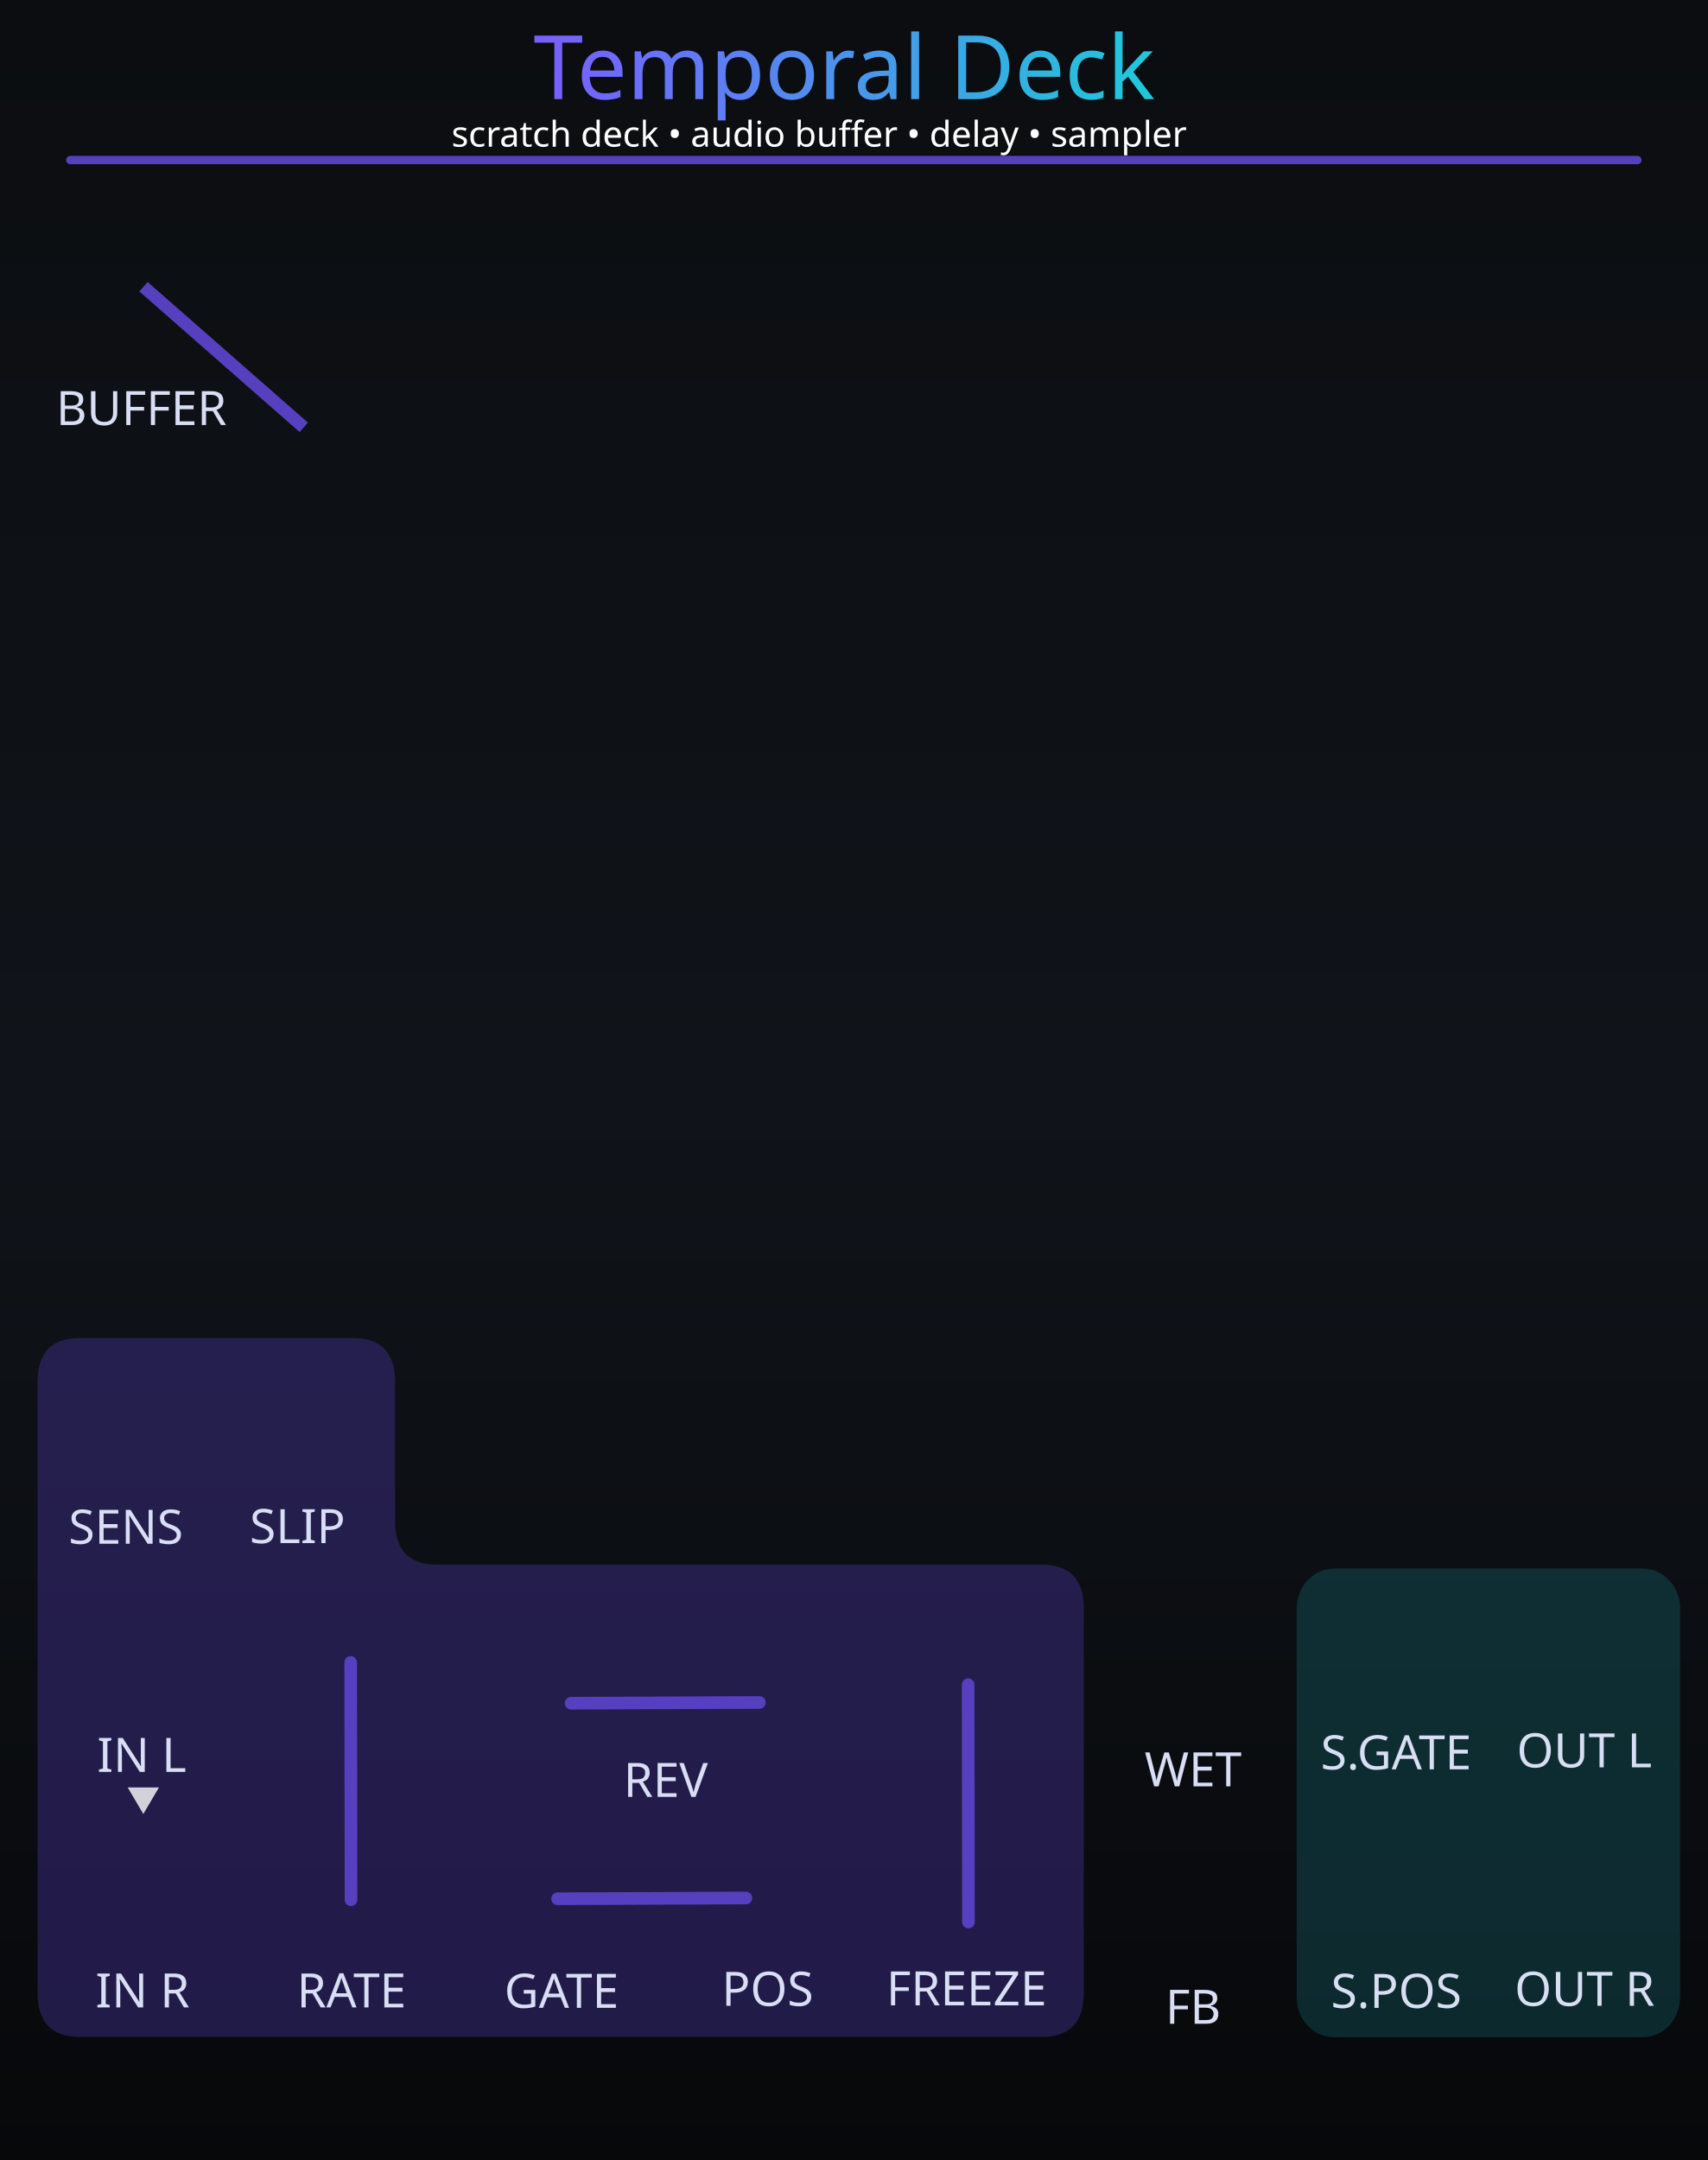
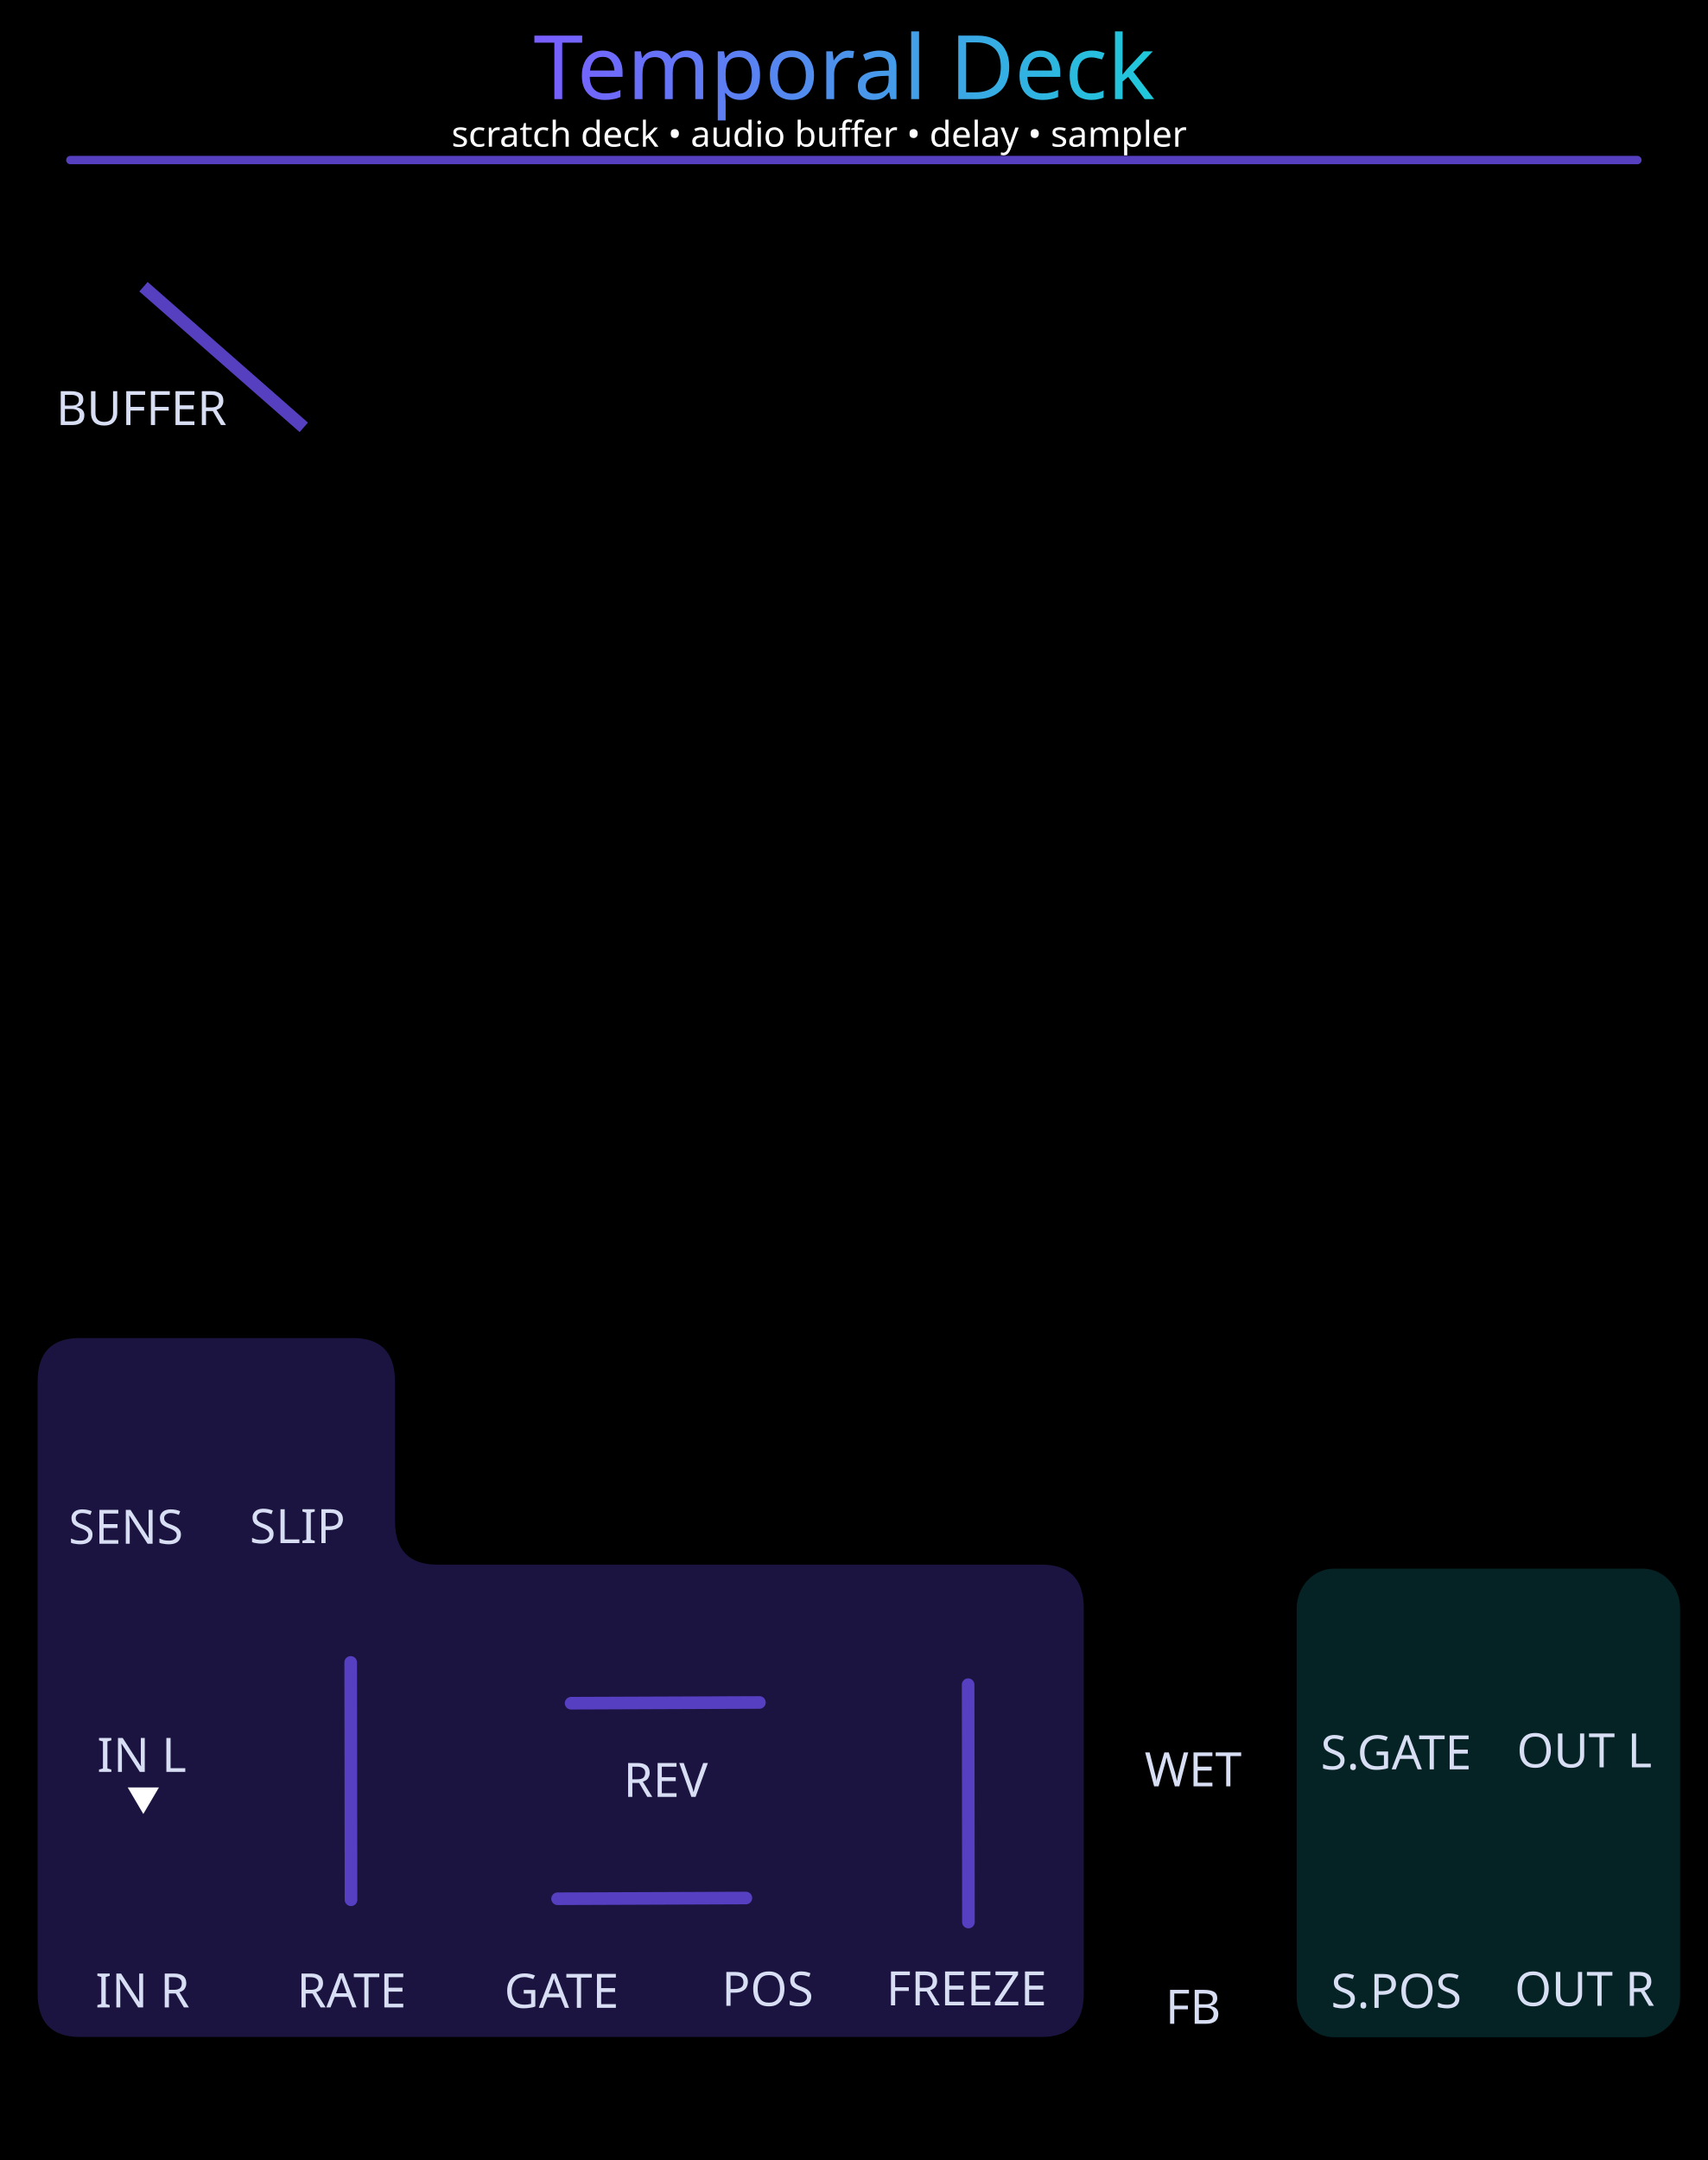
<svg xmlns="http://www.w3.org/2000/svg" xmlns:xlink="http://www.w3.org/1999/xlink" height="128.5mm" version="1.1" viewBox="0 0 101.6 128.5" width="101.6mm" id="svg1713">
  <defs id="defs1527">
    <linearGradient id="linearGradient72">
      <stop style="stop-color:#7a5cff;stop-opacity:1;" offset="0" id="stop72" />
      <stop style="stop-color:#1cccd9;stop-opacity:1;" offset="1" id="stop73" />
    </linearGradient>
    <linearGradient id="linearGradient3">
      <stop style="stop-color:#7a5cff;stop-opacity:1;" offset="0" id="stop3" />
      <stop style="stop-color:#1cccd9;stop-opacity:1;" offset="1" id="stop4" />
    </linearGradient>
    <linearGradient xlink:href="#linearGradient3" id="linearGradient4" x1="34.297" y1="9.213" x2="72.601" y2="9.365" gradientUnits="userSpaceOnUse" gradientTransform="translate(-2.890327,-2.244357)" />
    <linearGradient id="bgGrad" x1="0" y1="0" x2="0" y2="1" gradientUnits="objectBoundingBox">
      <stop offset="0%" stop-color="#0b0d10" id="stop1" />
      <stop offset="50%" stop-color="#10141a" id="stop2" />
      <stop offset="100%" stop-color="#07080a" id="stop3-6" />
    </linearGradient>
    <linearGradient xlink:href="#linearGradient72" id="linearGradient74" gradientUnits="userSpaceOnUse" gradientTransform="translate(-1.623368,0.6522895)" x1="41.355" y1="125.289" x2="63.491" y2="125.289" />
  </defs>
  <g id="panel_art" style="display:inline">
-     <rect x="0" y="3.5527137e-15" width="101.93" height="128.5" rx="0" ry="0" fill="url(#bgGrad)" id="black_background" style="display:inline;fill:url(#bgGrad);stroke-width:0.001" />
+     <g id="theme_background">
+       <rect x="0" y="3.5527137e-15" width="101.93" height="128.5" rx="0" ry="0" fill="#000000" id="black_background" style="display:inline;fill:#000000;stroke-width:0.001" />
+     </g>
    <rect fill="#0e1016" height="128.5" rx="0" ry="0" stroke="#23283a" stroke-width="0.8" width="101.6" x="0" y="0" id="rect1529" style="display:none;fill:#101319;fill-opacity:1" />
-     <path d="m 8.537,17.057 9.536,8.366" stroke="url(#accentGrad)" stroke-width="0.351" stroke-linecap="round" opacity="0.55" fill="none" id="rate_connector-8" style="display:inline;opacity:1;stroke:#5740bf;stroke-width:0.75;stroke-linecap:butt;stroke-dasharray:none;stroke-opacity:1" />
+     <g id="plasma_conduit_anchors">
+       <path d="m 8.537,17.057 9.536,8.366" stroke="url(#accentGrad)" stroke-width="0.351" stroke-linecap="round" opacity="0.55" fill="none" id="rate_connector-8" style="display:inline;opacity:1;stroke:#5740bf;stroke-width:0.75;stroke-linecap:butt;stroke-dasharray:none;stroke-opacity:1" />
+       <path d="m 20.865,98.898 0.018,14.12" stroke="url(#accentGrad)" stroke-width="0.351" stroke-linecap="round" opacity="0.55" fill="none" id="rate_connector" style="display:inline;opacity:1;stroke:#5740bf;stroke-width:0.75;stroke-dasharray:none;stroke-opacity:1" />
+       <path d="m 57.599,100.224 0.018,14.12" stroke="url(#accentGrad)" stroke-width="0.351" stroke-linecap="round" opacity="0.55" fill="none" id="freeze_connector" style="display:inline;opacity:1;stroke:#5740bf;stroke-width:0.75;stroke-dasharray:none;stroke-opacity:1" />
+       <path d="m 44.377,112.914 -11.205,0.044" stroke="url(#accentGrad)" stroke-width="0.351" stroke-linecap="round" opacity="0.55" fill="none" id="gate_and_pos_connector" style="display:inline;opacity:1;stroke:#5740bf;stroke-width:0.75;stroke-dasharray:none;stroke-opacity:1" />
+       <path d="m 45.182,101.281 -11.205,0.044" stroke="url(#accentGrad)" stroke-width="0.351" stroke-linecap="round" opacity="0.55" fill="none" id="rev_and_rev" style="display:inline;stroke:#5740bf;stroke-width:0.75;stroke-dasharray:none;stroke-opacity:1;opacity:1" />
+     </g>
    <rect fill="none" height="125.3" rx="1.6" ry="1.6" stroke="#1a1f2a" stroke-width="0.4" width="98.4" x="1.6" y="1.6" id="gray_border_inner" style="display:none" />
    <g id="panel_buffer_display" style="display:inline">
      <path d="m 9.964,54.363 a 40.832,41.008 0 0 1 81.664,0" fill="none" opacity="0.75" stroke="#7e50c7" stroke-linecap="round" stroke-width="6.151" id="path1571" style="display:none;opacity:0.33;fill:none;fill-opacity:1;stroke:#1cccd9;stroke-width:5.611;stroke-dasharray:none;stroke-opacity:0.5" />
      <path d="m 17.8,62.1 c 0,-18.225 14.775,-33 33,-33 18.225,0 33,14.775 33,33" fill="none" opacity="1" stroke="#f4d24b" stroke-linecap="round" stroke-width="3.7" id="path1573" style="display:none" />
    </g>
    <g id="glass" style="display:inline">
-       <rect fill="#13233a" height="27.879" rx="2.224" ry="2.372" stroke="#47a0ff" stroke-width="0.593" width="22.812" x="77.146" y="93.318" id="outputs" style="display:inline;opacity:0.33;fill:#1cccd9;fill-opacity:0.5;stroke:none;stroke-opacity:1" />
-       <path d="M 4.746,79.6           H 20.993           Q 23.5,79.6 23.5,82.2           V 90.482           Q 23.5,93.082 26.007,93.082           H 61.971           Q 64.478,93.082 64.478,95.682           V 118.579           Q 64.478,121.179 61.971,121.179           H 4.746           Q 2.239,121.179 2.239,118.579           V 82.2           Q 2.239,79.6 4.746,79.6           Z" fill="#241935" stroke="#7e50c7" stroke-width="0.442" id="inputs" style="display:inline;opacity:0.33;fill:#553ec1;fill-opacity:1;stroke:none" />
+       <g id="glass_output">
+         <rect fill="#13233a" height="27.879" rx="2.224" ry="2.372" stroke="#47a0ff" stroke-width="0.593" width="22.812" x="77.146" y="93.318" id="outputs" style="display:inline;opacity:0.33;fill:#1cccd9;fill-opacity:0.5;stroke:none;stroke-opacity:1" />
+       </g>
+       <g id="glass_input">
+         <path d="M 4.746,79.6           H 20.993           Q 23.5,79.6 23.5,82.2           V 90.482           Q 23.5,93.082 26.007,93.082           H 61.971           Q 64.478,93.082 64.478,95.682           V 118.579           Q 64.478,121.179 61.971,121.179           H 4.746           Q 2.239,121.179 2.239,118.579           V 82.2           Q 2.239,79.6 4.746,79.6           Z" fill="#241935" stroke="#7e50c7" stroke-width="0.442" id="inputs" style="display:inline;opacity:0.33;fill:#553ec1;fill-opacity:1;stroke:none" />
+       </g>
    </g>
-     <path d="m 20.865,98.898 0.018,14.12" stroke="url(#accentGrad)" stroke-width="0.351" stroke-linecap="round" opacity="0.55" fill="none" id="rate_connector" style="display:inline;opacity:1;stroke:#5740bf;stroke-width:0.75;stroke-dasharray:none;stroke-opacity:1" />
    <path d="M 4.186,9.522 H 97.414" stroke="url(#accentGrad)" stroke-width="0.498" stroke-linecap="round" opacity="0.55" fill="none" id="top_horizontal_line" style="display:inline;opacity:1;stroke:#5740bf;stroke-opacity:1" />
-     <path d="m 57.599,100.224 0.018,14.12" stroke="url(#accentGrad)" stroke-width="0.351" stroke-linecap="round" opacity="0.55" fill="none" id="freeze_connector" style="display:inline;opacity:1;stroke:#5740bf;stroke-width:0.75;stroke-dasharray:none;stroke-opacity:1" />
-     <path d="m 44.377,112.914 -11.205,0.044" stroke="url(#accentGrad)" stroke-width="0.351" stroke-linecap="round" opacity="0.55" fill="none" id="gate_and_pos_connector" style="display:inline;opacity:1;stroke:#5740bf;stroke-width:0.75;stroke-dasharray:none;stroke-opacity:1" />
-     <path d="m 45.182,101.281 -11.205,0.044" stroke="url(#accentGrad)" stroke-width="0.351" stroke-linecap="round" opacity="0.55" fill="none" id="rev_and_rev" style="display:inline;stroke:#5740bf;stroke-width:0.75;stroke-dasharray:none;stroke-opacity:1;opacity:1" />
    <g id="waves_layer" style="display:none;opacity:0.5" transform="matrix(0.01000001,0,0,0.01,-1.7562905e-5,1.424617)">
      <g id="branding_wave_left" transform="matrix(1.72,0,0,1.72,2416.919,11996.75)" style="display:inline">
        <path style="fill:#4995ec" d="m 0,413.249 c 0,0 99.571,-7.286 135.999,-84.999 36.428,-77.713 30.357,-229.499 207.642,-229.499 38.871,0 81.438,18.386 104.731,34.602 116.875,81.362 61.625,248.326 -75.589,205.523 0,0 49.786,-2.125 49.786,-67.697 0,-65.572 -82.091,-75.285 -94.714,-20.643 -8.992,38.927 -3.643,156.643 167.571,162.713" id="path149" />
        <path style="fill:#7a5cff" d="m 372.784,338.875 c 42.5,0 125.678,-65.875 75.213,-144.378 C 412.71,139.6 316.321,128.5 247.714,197.107 179.179,265.642 219.7,398.411 0.644,413.201 9.193,412.412 101.283,402.321 136,328.25 172.429,250.536 166.357,98.751 343.642,98.751 c 38.869,0 81.43,18.384 104.731,34.607 116.874,81.357 61.625,248.321 -75.589,205.517 z" id="path151" />
        <path style="fill:#1cccd9" d="M 495.426,413.249 H 268.433 C 242.935,402.664 232.851,365.455 246.5,310.035 c 15.166,-61.576 44.686,-94.762 88.642,-101.999 26.411,-4.347 46.895,4.299 59.973,12.945 -25.087,-13.418 -59.464,-4.238 -67.259,29.556 -8.998,38.929 -3.644,156.641 167.57,162.712 z" id="path155" />
      </g>
      <g id="branding_wave_right" transform="matrix(-1.72,0,0,1.72,7743.074,11996.75)" style="display:inline">
        <path style="fill:#4995ec" d="m 0,413.249 c 0,0 99.571,-7.286 135.999,-84.999 36.428,-77.713 30.357,-229.499 207.642,-229.499 38.871,0 81.438,18.386 104.731,34.602 116.875,81.362 61.625,248.326 -75.589,205.523 0,0 49.786,-2.125 49.786,-67.697 0,-65.572 -82.091,-75.285 -94.714,-20.643 -8.992,38.927 -3.643,156.643 167.571,162.713" id="path158" />
        <path style="fill:#7a5cff" d="m 372.784,338.875 c 42.5,0 125.678,-65.875 75.213,-144.378 C 412.71,139.6 316.321,128.5 247.714,197.107 179.179,265.642 219.7,398.411 0.644,413.201 9.193,412.412 101.283,402.321 136,328.25 172.429,250.536 166.357,98.751 343.642,98.751 c 38.869,0 81.43,18.384 104.731,34.607 116.874,81.357 61.625,248.321 -75.589,205.517 z" id="path160" />
        <path style="fill:#1cccd9" d="M 495.426,413.249 H 268.433 C 242.935,402.664 232.851,365.455 246.5,310.035 c 15.166,-61.576 44.686,-94.762 88.642,-101.999 26.411,-4.347 46.895,4.299 59.973,12.945 -25.087,-13.418 -59.464,-4.238 -67.259,29.556 -8.998,38.929 -3.644,156.641 167.57,162.712 z" id="path164" />
      </g>
    </g>
-     <path d="M 8.527,107.916 7.597,106.335 h 1.86 z" id="Normal_L_R" style="font-size:3.175px;font-family:'Cascadia Mono';-inkscape-font-specification:'Cascadia Mono, @wght=700';font-variation-settings:'wght' 700;opacity:1;fill:#ffffff;fill-opacity:0.8;fill-rule:evenodd;stroke:none;stroke-width:1.144;stroke-linejoin:round;stroke-opacity:1" aria-label="▼" />
  </g>
  <g id="components" style="display:none">
    <circle cx="8.408" cy="17.086" id="BUFFER" r="4" style="display:inline;fill:#ff0000;fill-opacity:1" />
    <circle cx="20.889" cy="99.226" id="RATE" r="4" style="fill:#ff0000;fill-opacity:1" />
    <circle cx="7.459" cy="84.67" id="SENSITIVITY" r="4" style="display:inline;fill:#ff0000;fill-opacity:1" />
    <circle cx="70.982" cy="98.872" id="MIX" r="4" style="fill:#ff0000;fill-opacity:1" />
    <circle cx="70.982" cy="112.996" id="FEEDBACK" r="4" style="fill:#ff0000;fill-opacity:1" />
    <circle cx="57.5" cy="101.1" id="FREEZE" r="4" style="fill:#ff0000;fill-opacity:1" />
    <circle cx="45.6" cy="101.1" id="REVERSE" r="4" style="fill:#ff0000;fill-opacity:1" />
    <circle cx="17.7" cy="86.8" id="SLIP" r="4" style="fill:#ff0000;fill-opacity:1" />
    <circle cx="57.5" cy="95.3" id="FREEZE_LIGHT" r="1.45" style="fill:#ff00ff;fill-opacity:1" />
    <circle cx="45.6" cy="95.3" id="REVERSE_LIGHT" r="1.45" style="fill:#ff00ff;fill-opacity:1" />
    <circle cx="17.7" cy="82.4" id="SLIP_LIGHT" r="1.45" style="fill:#ff00ff;fill-opacity:1" />
    <circle cx="98.95" cy="24.416" id="LONGPLAY_CACHE_STATUS_LIGHT" r="1.45" style="fill:#c148ff;fill-opacity:1" />
    <circle cx="45.665" cy="112.9" id="POSITION_CV" r="4.15" style="fill:#00ff00;fill-opacity:1" />
    <circle cx="20.905" cy="112.9" id="RATE_CV" r="4.15" style="fill:#00ff00;fill-opacity:1" />
    <circle cx="8.478" cy="112.9" id="INPUT_R" r="4.15" style="fill:#00ff00;fill-opacity:1" />
    <circle cx="8.437" cy="99.012" id="INPUT_L" r="4.15" style="fill:#00ff00;fill-opacity:1" />
    <circle cx="33.403" cy="112.9" id="SCRATCH_GATE" r="4.15" style="fill:#00ff00;fill-opacity:1" />
    <circle cx="57.5" cy="112.9" id="FREEZE_GATE" r="4.15" style="fill:#00ff00;fill-opacity:1" />
    <circle cx="33.403" cy="101.25" id="REV_CV" r="4.15" style="fill:#00ff00;fill-opacity:1" />
    <circle cx="94.241" cy="99.012" id="OUTPUT_L" r="4.15" style="fill:#0000ff;fill-opacity:1" />
    <circle cx="94.2" cy="113.146" id="OUTPUT_R" r="4.15" style="fill:#0000ff;fill-opacity:1;stroke:none" />
    <circle cx="83.037" cy="99.135" id="S_GATE_O" r="4.15" style="display:inline;fill:#0000ff;fill-opacity:1" />
    <circle cx="82.996" cy="113.269" id="S_POS_O" r="4.15" style="display:inline;fill:#0000ff;fill-opacity:1;stroke:none" />
    <circle cx="92.28" cy="66.562" id="CARTRIDGE_CYCLE" r="1.9" style="display:inline;fill:#ff9900;fill-opacity:1;stroke:none" />
    <circle cx="98.5" cy="34.9" id="TD_SCOPE_SPAWN" r="1.9" style="display:inline;fill:#ff9900;fill-opacity:1;stroke:none" />
    <rect x="21.896" y="123.382" width="13.067" height="5.118" id="BRANDING_WAVE_LEFT_RASTER" />
    <rect x="66.637" y="123.382" width="13.067" height="5.118" id="BRANDING_WAVE_RIGHT_RASTER" />
-     <rect x="34.44" y="118.431" width="32.719" height="12.241" id="BRANDING_LEVIATHAN_LOGO_RASTER" />
+     <rect x="34.44" y="119.431" width="32.719" height="12.241" id="BRANDING_LEVIATHAN_LOGO_RASTER" />
  </g>
  <g id="custom_anchors" style="display:inline;fill:#807955;fill-opacity:1;stroke:none;stroke-opacity:1">
    <circle cx="50.8" cy="53.972" fill="none" id="PLATTER_AREA" r="37.031" stroke="#ffffff" stroke-width="0.251" style="display:none;fill:#807955;fill-opacity:1;stroke:none;stroke-opacity:1" />
  </g>
  <g id="labels" style="display:inline">
    <text fill="#d8def3" font-family="Orbitron, sans-serif" font-size="2.2px" text-anchor="middle" x="8.408" y="25.286" id="text1545" style="font-style:normal;font-variant:normal;font-weight:normal;font-stretch:normal;font-size:2.822px;font-family:Rubik;-inkscape-font-specification:'Rubik, @wght=400';font-variant-ligatures:normal;font-variant-caps:normal;font-variant-numeric:normal;font-variant-east-asian:normal;font-variation-settings:'wght' 400">BUFFER</text>
-     <text fill="#d8def3" font-family="Orbitron, sans-serif" font-size="2.2px" text-anchor="middle" x="70.982" y="106.272" id="text1561" style="font-style:normal;font-variant:normal;font-weight:normal;font-stretch:normal;font-size:2.822px;font-family:Rubik;-inkscape-font-specification:'Rubik, @wght=400';font-variant-ligatures:normal;font-variant-caps:normal;font-variant-numeric:normal;font-variant-east-asian:normal;font-variation-settings:'wght' 400;text-anchor:middle;fill:#d8def3">
-       <tspan id="tspan121" x="70.982" y="106.272">WET</tspan>
-     </text>
-     <text fill="#d8def3" font-family="Orbitron, sans-serif" font-size="2.2px" text-anchor="middle" x="70.982" y="120.396" id="text1569" style="font-style:normal;font-variant:normal;font-weight:normal;font-stretch:normal;font-size:2.822px;font-family:Rubik;-inkscape-font-specification:'Rubik, @wght=400';font-variant-ligatures:normal;font-variant-caps:normal;font-variant-numeric:normal;font-variant-east-asian:normal;font-variation-settings:'wght' 400;text-anchor:middle;fill:#d8def3">
-       <tspan id="tspan2" x="70.982" y="120.396">FB</tspan>
-     </text>
-     <text fill="#d8def3" font-family="Orbitron, sans-serif" font-size="2.05px" text-anchor="middle" x="45.665" y="119.328" id="text1603" style="font-style:normal;font-variant:normal;font-weight:normal;font-stretch:normal;font-size:2.822px;font-family:Rubik;-inkscape-font-specification:'Rubik, @wght=400';font-variant-ligatures:normal;font-variant-caps:normal;font-variant-numeric:normal;font-variant-east-asian:normal;font-variation-settings:'wght' 400;text-anchor:middle;fill:#d8def3">
-       <tspan id="tspan69" x="45.665" y="119.328">POS</tspan>
-     </text>
-     <text fill="#d8def3" font-family="Orbitron, sans-serif" font-size="2.05px" text-anchor="middle" x="20.905" y="119.423" id="text1609" style="font-style:normal;font-variant:normal;font-weight:normal;font-stretch:normal;font-size:2.822px;font-family:Rubik;-inkscape-font-specification:'Rubik, @wght=400';font-variant-ligatures:normal;font-variant-caps:normal;font-variant-numeric:normal;font-variant-east-asian:normal;font-variation-settings:'wght' 400;text-anchor:middle;fill:#d8def3">
-       <tspan id="tspan70" x="20.905" y="119.423">RATE</tspan>
-     </text>
-     <text fill="#d8def3" font-family="Orbitron, sans-serif" font-size="1.9px" text-anchor="middle" x="17.7" y="91.8" id="text1629" style="font-style:normal;font-variant:normal;font-weight:normal;font-stretch:normal;font-size:2.822px;font-family:Rubik;-inkscape-font-specification:'Rubik, Normal';font-variant-ligatures:normal;font-variant-caps:normal;font-variant-numeric:normal;font-variant-east-asian:normal;display:inline">SLIP</text>
-     <text fill="#d8def3" font-family="Orbitron, sans-serif" font-size="1.95px" text-anchor="middle" x="8.478" y="119.424" id="text1639" style="font-style:normal;font-variant:normal;font-weight:normal;font-stretch:normal;font-size:2.822px;font-family:Rubik;-inkscape-font-specification:'Rubik, @wght=400';font-variant-ligatures:normal;font-variant-caps:normal;font-variant-numeric:normal;font-variant-east-asian:normal;font-variation-settings:'wght' 400;text-anchor:middle;display:inline;fill:#d8def3">
-       <tspan id="tspan105" x="8.478" y="119.424">IN R</tspan>
-     </text>
-     <text fill="#d8def3" font-family="Orbitron, sans-serif" font-size="1.95px" text-anchor="middle" x="8.437" y="105.412" id="text1645" style="font-style:normal;font-variant:normal;font-weight:normal;font-stretch:normal;font-size:2.822px;font-family:Rubik;-inkscape-font-specification:'Rubik, @wght=400';font-variant-ligatures:normal;font-variant-caps:normal;font-variant-numeric:normal;font-variant-east-asian:normal;font-variation-settings:'wght' 400;text-anchor:middle;display:inline;fill:#d8def3">
-       <tspan id="tspan3" x="8.437" y="105.412">IN L</tspan>
-     </text>
-     <text fill="#d8def3" font-family="Orbitron, sans-serif" font-size="1.95px" text-anchor="middle" x="7.488" y="91.839" id="sens-label" style="font-style:normal;font-variant:normal;font-weight:normal;font-stretch:normal;font-size:2.822px;font-family:Rubik;-inkscape-font-specification:'Rubik, @wght=400';font-variant-ligatures:normal;font-variant-caps:normal;font-variant-numeric:normal;font-variant-east-asian:normal;font-variation-settings:'wght' 400;text-anchor:middle;display:inline;fill:#d8def3">
-       <tspan id="tspan120" x="7.488" y="91.839">SENS</tspan>
-     </text>
-     <text fill="#d8def3" font-family="Orbitron, sans-serif" font-size="1.95px" text-anchor="middle" x="33.403" y="119.448" id="text1651" style="font-style:normal;font-variant:normal;font-weight:normal;font-stretch:normal;font-size:2.822px;font-family:Rubik;-inkscape-font-specification:'Rubik, @wght=400';font-variant-ligatures:normal;font-variant-caps:normal;font-variant-numeric:normal;font-variant-east-asian:normal;font-variation-settings:'wght' 400;text-anchor:middle;display:inline;fill:#d8def3">
-       <tspan id="tspan71" x="33.403" y="119.448">GATE</tspan>
-     </text>
-     <text fill="#d8def3" font-family="Orbitron, sans-serif" font-size="1.9px" text-anchor="middle" x="57.5" y="119.3" id="text1617" style="font-style:normal;font-variant:normal;font-weight:normal;font-stretch:normal;font-size:2.822px;font-family:Rubik;-inkscape-font-specification:'Rubik, Normal';font-variant-ligatures:normal;font-variant-caps:normal;font-variant-numeric:normal;font-variant-east-asian:normal;display:inline">FREEZE</text>
-     <text fill="#d8def3" font-family="Orbitron, sans-serif" font-size="1.9px" text-anchor="middle" x="39.6" y="106.9" id="text1623" style="font-style:normal;font-variant:normal;font-weight:normal;font-stretch:normal;font-size:2.822px;font-family:Rubik;-inkscape-font-specification:'Rubik, @wght=400';font-variant-ligatures:normal;font-variant-caps:normal;font-variant-numeric:normal;font-variant-east-asian:normal;font-variation-settings:'wght' 400;text-anchor:middle;display:inline;fill:#d8def3">
-       <tspan id="tspan1" x="39.6" y="106.9">REV</tspan>
-     </text>
-     <text fill="#d8def3" font-family="Orbitron, sans-serif" font-size="1.95px" text-anchor="middle" x="94.262" y="105.14" id="text1663" style="font-style:normal;font-variant:normal;font-weight:normal;font-stretch:normal;font-size:2.822px;font-family:Rubik;-inkscape-font-specification:'Rubik, Normal';font-variant-ligatures:normal;font-variant-caps:normal;font-variant-numeric:normal;font-variant-east-asian:normal;display:inline">OUT L</text>
-     <text fill="#d8def3" font-family="Orbitron, sans-serif" font-size="1.95px" text-anchor="middle" x="94.276" y="119.328" id="text1669" style="font-style:normal;font-variant:normal;font-weight:normal;font-stretch:normal;font-size:2.822px;font-family:Rubik;-inkscape-font-specification:'Rubik, Normal';font-variant-ligatures:normal;font-variant-caps:normal;font-variant-numeric:normal;font-variant-east-asian:normal;display:inline">OUT R</text>
-     <text fill="#d8def3" font-family="Orbitron, sans-serif" font-size="1.95px" text-anchor="middle" x="83.058" y="105.263" id="text1663-4" style="font-style:normal;font-variant:normal;font-weight:normal;font-stretch:normal;font-size:2.822px;font-family:Rubik;-inkscape-font-specification:'Rubik, @wght=400';font-variant-ligatures:normal;font-variant-caps:normal;font-variant-numeric:normal;font-variant-east-asian:normal;font-variation-settings:'wght' 400;text-anchor:middle;display:inline;fill:#d8def3">
-       <tspan id="tspan6" x="83.058" y="105.263">S.GATE</tspan>
-     </text>
-     <text fill="#d8def3" font-family="Orbitron, sans-serif" font-size="1.95px" text-anchor="middle" x="83.072" y="119.451" id="text1669-7" style="font-style:normal;font-variant:normal;font-weight:normal;font-stretch:normal;font-size:2.822px;font-family:Rubik;-inkscape-font-specification:'Rubik, @wght=400';font-variant-ligatures:normal;font-variant-caps:normal;font-variant-numeric:normal;font-variant-east-asian:normal;font-variation-settings:'wght' 400;text-anchor:middle;display:inline;fill:#d8def3">
-       <tspan id="tspan5" x="83.072" y="119.451">S.POS</tspan>
-     </text>
    <text xml:space="preserve" style="font-style:normal;font-variant:normal;font-weight:normal;font-stretch:normal;font-size:5.292px;font-family:Rubik;-inkscape-font-specification:'Rubik, @wght=600';font-variant-ligatures:normal;font-variant-caps:normal;font-variant-numeric:normal;font-variant-east-asian:normal;font-variation-settings:'wght' 600;writing-mode:lr-tb;direction:ltr;display:inline;opacity:1;fill:url(#linearGradient4);fill-opacity:1;fill-rule:evenodd;stroke-width:0.371;stroke-linecap:round;stroke-linejoin:round" x="31.747" y="5.901" id="module_title">
      <tspan id="tspan4" style="fill:url(#linearGradient4)" x="31.747" y="5.901">Temporal Deck</tspan>
    </text>
    <text id="reworked_module_description" x="50.114" y="7.993" style="font-style:normal;font-variant:normal;font-weight:normal;font-stretch:normal;font-size:2.117px;font-family:Rubik;-inkscape-font-specification:'Rubik, @wght=400';font-variant-ligatures:normal;font-variant-caps:normal;font-variant-numeric:normal;font-variant-east-asian:normal;font-variation-settings:'wght' 400;dominant-baseline:middle;text-anchor:middle;display:inline;fill:#ffffff;stroke-width:0.01" xml:space="preserve">
      <tspan id="tspan54" x="50.114" y="7.993">scratch deck • audio buffer • delay • sampler</tspan>
    </text>
    <text xml:space="preserve" style="font-style:normal;font-variant:normal;font-weight:normal;font-stretch:normal;font-size:6.35px;font-family:Ancient;-inkscape-font-specification:'Ancient, @wght=400';font-variant-ligatures:normal;font-variant-caps:normal;font-variant-numeric:normal;font-variant-east-asian:normal;font-variation-settings:'wght' 400;writing-mode:lr-tb;direction:ltr;display:none;opacity:1;fill:url(#linearGradient74);fill-rule:evenodd;stroke:none;stroke-width:0.75;stroke-linecap:round;stroke-linejoin:round;stroke-dasharray:none;stroke-opacity:1" x="39.637" y="127.325" id="Leviathan_Branding">
      <tspan id="tspan72" style="font-style:normal;font-variant:normal;font-weight:normal;font-stretch:normal;font-size:6.35px;font-family:Ancient;-inkscape-font-specification:'Ancient, @wght=400';font-variant-ligatures:normal;font-variant-caps:normal;font-variant-numeric:normal;font-variant-east-asian:normal;font-variation-settings:'wght' 400;fill:url(#linearGradient74);stroke:none;stroke-width:0.75" x="39.637" y="127.325">Leviathan</tspan>
    </text>
+     <g id="theme_text_input">
+       <text fill="#d8def3" font-family="Orbitron, sans-serif" font-size="2.2px" text-anchor="middle" x="70.982" y="106.272" id="text1561" style="font-style:normal;font-variant:normal;font-weight:normal;font-stretch:normal;font-size:2.822px;font-family:Rubik;-inkscape-font-specification:'Rubik, @wght=400';font-variant-ligatures:normal;font-variant-caps:normal;font-variant-numeric:normal;font-variant-east-asian:normal;font-variation-settings:'wght' 400;text-anchor:middle;fill:#d8def3">
+         <tspan id="tspan121" x="70.982" y="106.272">WET</tspan>
+       </text>
+       <text fill="#d8def3" font-family="Orbitron, sans-serif" font-size="2.2px" text-anchor="middle" x="70.982" y="120.396" id="text1569" style="font-style:normal;font-variant:normal;font-weight:normal;font-stretch:normal;font-size:2.822px;font-family:Rubik;-inkscape-font-specification:'Rubik, @wght=400';font-variant-ligatures:normal;font-variant-caps:normal;font-variant-numeric:normal;font-variant-east-asian:normal;font-variation-settings:'wght' 400;text-anchor:middle;fill:#d8def3">
+         <tspan id="tspan2" x="70.982" y="120.396">FB</tspan>
+       </text>
+       <text fill="#d8def3" font-family="Orbitron, sans-serif" font-size="2.05px" text-anchor="middle" x="45.665" y="119.328" id="text1603" style="font-style:normal;font-variant:normal;font-weight:normal;font-stretch:normal;font-size:2.822px;font-family:Rubik;-inkscape-font-specification:'Rubik, @wght=400';font-variant-ligatures:normal;font-variant-caps:normal;font-variant-numeric:normal;font-variant-east-asian:normal;font-variation-settings:'wght' 400;text-anchor:middle;fill:#d8def3">
+         <tspan id="tspan69" x="45.665" y="119.328">POS</tspan>
+       </text>
+       <text fill="#d8def3" font-family="Orbitron, sans-serif" font-size="2.05px" text-anchor="middle" x="20.905" y="119.423" id="text1609" style="font-style:normal;font-variant:normal;font-weight:normal;font-stretch:normal;font-size:2.822px;font-family:Rubik;-inkscape-font-specification:'Rubik, @wght=400';font-variant-ligatures:normal;font-variant-caps:normal;font-variant-numeric:normal;font-variant-east-asian:normal;font-variation-settings:'wght' 400;text-anchor:middle;fill:#d8def3">
+         <tspan id="tspan70" x="20.905" y="119.423">RATE</tspan>
+       </text>
+       <text fill="#d8def3" font-family="Orbitron, sans-serif" font-size="1.9px" text-anchor="middle" x="17.7" y="91.8" id="text1629" style="font-style:normal;font-variant:normal;font-weight:normal;font-stretch:normal;font-size:2.822px;font-family:Rubik;-inkscape-font-specification:'Rubik, Normal';font-variant-ligatures:normal;font-variant-caps:normal;font-variant-numeric:normal;font-variant-east-asian:normal;display:inline">SLIP</text>
+       <text fill="#d8def3" font-family="Orbitron, sans-serif" font-size="1.95px" text-anchor="middle" x="8.478" y="119.424" id="text1639" style="font-style:normal;font-variant:normal;font-weight:normal;font-stretch:normal;font-size:2.822px;font-family:Rubik;-inkscape-font-specification:'Rubik, @wght=400';font-variant-ligatures:normal;font-variant-caps:normal;font-variant-numeric:normal;font-variant-east-asian:normal;font-variation-settings:'wght' 400;text-anchor:middle;display:inline;fill:#d8def3">
+         <tspan id="tspan105" x="8.478" y="119.424">IN R</tspan>
+       </text>
+       <text fill="#d8def3" font-family="Orbitron, sans-serif" font-size="1.95px" text-anchor="middle" x="8.437" y="105.412" id="text1645" style="font-style:normal;font-variant:normal;font-weight:normal;font-stretch:normal;font-size:2.822px;font-family:Rubik;-inkscape-font-specification:'Rubik, @wght=400';font-variant-ligatures:normal;font-variant-caps:normal;font-variant-numeric:normal;font-variant-east-asian:normal;font-variation-settings:'wght' 400;text-anchor:middle;display:inline;fill:#d8def3">
+         <tspan id="tspan3" x="8.437" y="105.412">IN L</tspan>
+       </text>
+       <text fill="#d8def3" font-family="Orbitron, sans-serif" font-size="1.95px" text-anchor="middle" x="7.488" y="91.839" id="sens-label" style="font-style:normal;font-variant:normal;font-weight:normal;font-stretch:normal;font-size:2.822px;font-family:Rubik;-inkscape-font-specification:'Rubik, @wght=400';font-variant-ligatures:normal;font-variant-caps:normal;font-variant-numeric:normal;font-variant-east-asian:normal;font-variation-settings:'wght' 400;text-anchor:middle;display:inline;fill:#d8def3">
+         <tspan id="tspan120" x="7.488" y="91.839">SENS</tspan>
+       </text>
+       <text fill="#d8def3" font-family="Orbitron, sans-serif" font-size="1.95px" text-anchor="middle" x="33.403" y="119.448" id="text1651" style="font-style:normal;font-variant:normal;font-weight:normal;font-stretch:normal;font-size:2.822px;font-family:Rubik;-inkscape-font-specification:'Rubik, @wght=400';font-variant-ligatures:normal;font-variant-caps:normal;font-variant-numeric:normal;font-variant-east-asian:normal;font-variation-settings:'wght' 400;text-anchor:middle;display:inline;fill:#d8def3">
+         <tspan id="tspan71" x="33.403" y="119.448">GATE</tspan>
+       </text>
+       <text fill="#d8def3" font-family="Orbitron, sans-serif" font-size="1.9px" text-anchor="middle" x="57.5" y="119.3" id="text1617" style="font-style:normal;font-variant:normal;font-weight:normal;font-stretch:normal;font-size:2.822px;font-family:Rubik;-inkscape-font-specification:'Rubik, Normal';font-variant-ligatures:normal;font-variant-caps:normal;font-variant-numeric:normal;font-variant-east-asian:normal;display:inline">FREEZE</text>
+       <text fill="#d8def3" font-family="Orbitron, sans-serif" font-size="1.9px" text-anchor="middle" x="39.6" y="106.9" id="text1623" style="font-style:normal;font-variant:normal;font-weight:normal;font-stretch:normal;font-size:2.822px;font-family:Rubik;-inkscape-font-specification:'Rubik, @wght=400';font-variant-ligatures:normal;font-variant-caps:normal;font-variant-numeric:normal;font-variant-east-asian:normal;font-variation-settings:'wght' 400;text-anchor:middle;display:inline;fill:#d8def3">
+         <tspan id="tspan1" x="39.6" y="106.9">REV</tspan>
+       </text>
+       <path d="M 8.527,107.916 7.597,106.335 h 1.86 z" id="Normal_L_R" style="display:inline;font-size:3.175px;font-family:'Cascadia Mono';-inkscape-font-specification:'Cascadia Mono, @wght=700';font-variation-settings:'wght' 700;opacity:1;fill:#ffffff;fill-opacity:1;fill-rule:evenodd;stroke:none;stroke-width:1.144;stroke-linejoin:round;stroke-opacity:1" aria-label="▼" />
+     </g>
+     <g id="theme_text_output">
+       <text fill="#d8def3" font-family="Orbitron, sans-serif" font-size="1.95px" text-anchor="middle" x="94.262" y="105.14" id="text1663" style="font-style:normal;font-variant:normal;font-weight:normal;font-stretch:normal;font-size:2.822px;font-family:Rubik;-inkscape-font-specification:'Rubik, Normal';font-variant-ligatures:normal;font-variant-caps:normal;font-variant-numeric:normal;font-variant-east-asian:normal;display:inline">OUT L</text>
+       <text fill="#d8def3" font-family="Orbitron, sans-serif" font-size="1.95px" text-anchor="middle" x="94.276" y="119.328" id="text1669" style="font-style:normal;font-variant:normal;font-weight:normal;font-stretch:normal;font-size:2.822px;font-family:Rubik;-inkscape-font-specification:'Rubik, Normal';font-variant-ligatures:normal;font-variant-caps:normal;font-variant-numeric:normal;font-variant-east-asian:normal;display:inline">OUT R</text>
+       <text fill="#d8def3" font-family="Orbitron, sans-serif" font-size="1.95px" text-anchor="middle" x="83.058" y="105.263" id="text1663-4" style="font-style:normal;font-variant:normal;font-weight:normal;font-stretch:normal;font-size:2.822px;font-family:Rubik;-inkscape-font-specification:'Rubik, @wght=400';font-variant-ligatures:normal;font-variant-caps:normal;font-variant-numeric:normal;font-variant-east-asian:normal;font-variation-settings:'wght' 400;text-anchor:middle;display:inline;fill:#d8def3">
+         <tspan id="tspan6" x="83.058" y="105.263">S.GATE</tspan>
+       </text>
+       <text fill="#d8def3" font-family="Orbitron, sans-serif" font-size="1.95px" text-anchor="middle" x="83.072" y="119.451" id="text1669-7" style="font-style:normal;font-variant:normal;font-weight:normal;font-stretch:normal;font-size:2.822px;font-family:Rubik;-inkscape-font-specification:'Rubik, @wght=400';font-variant-ligatures:normal;font-variant-caps:normal;font-variant-numeric:normal;font-variant-east-asian:normal;font-variation-settings:'wght' 400;text-anchor:middle;display:inline;fill:#d8def3">
+         <tspan id="tspan5" x="83.072" y="119.451">S.POS</tspan>
+       </text>
+     </g>
  </g>
</svg>
